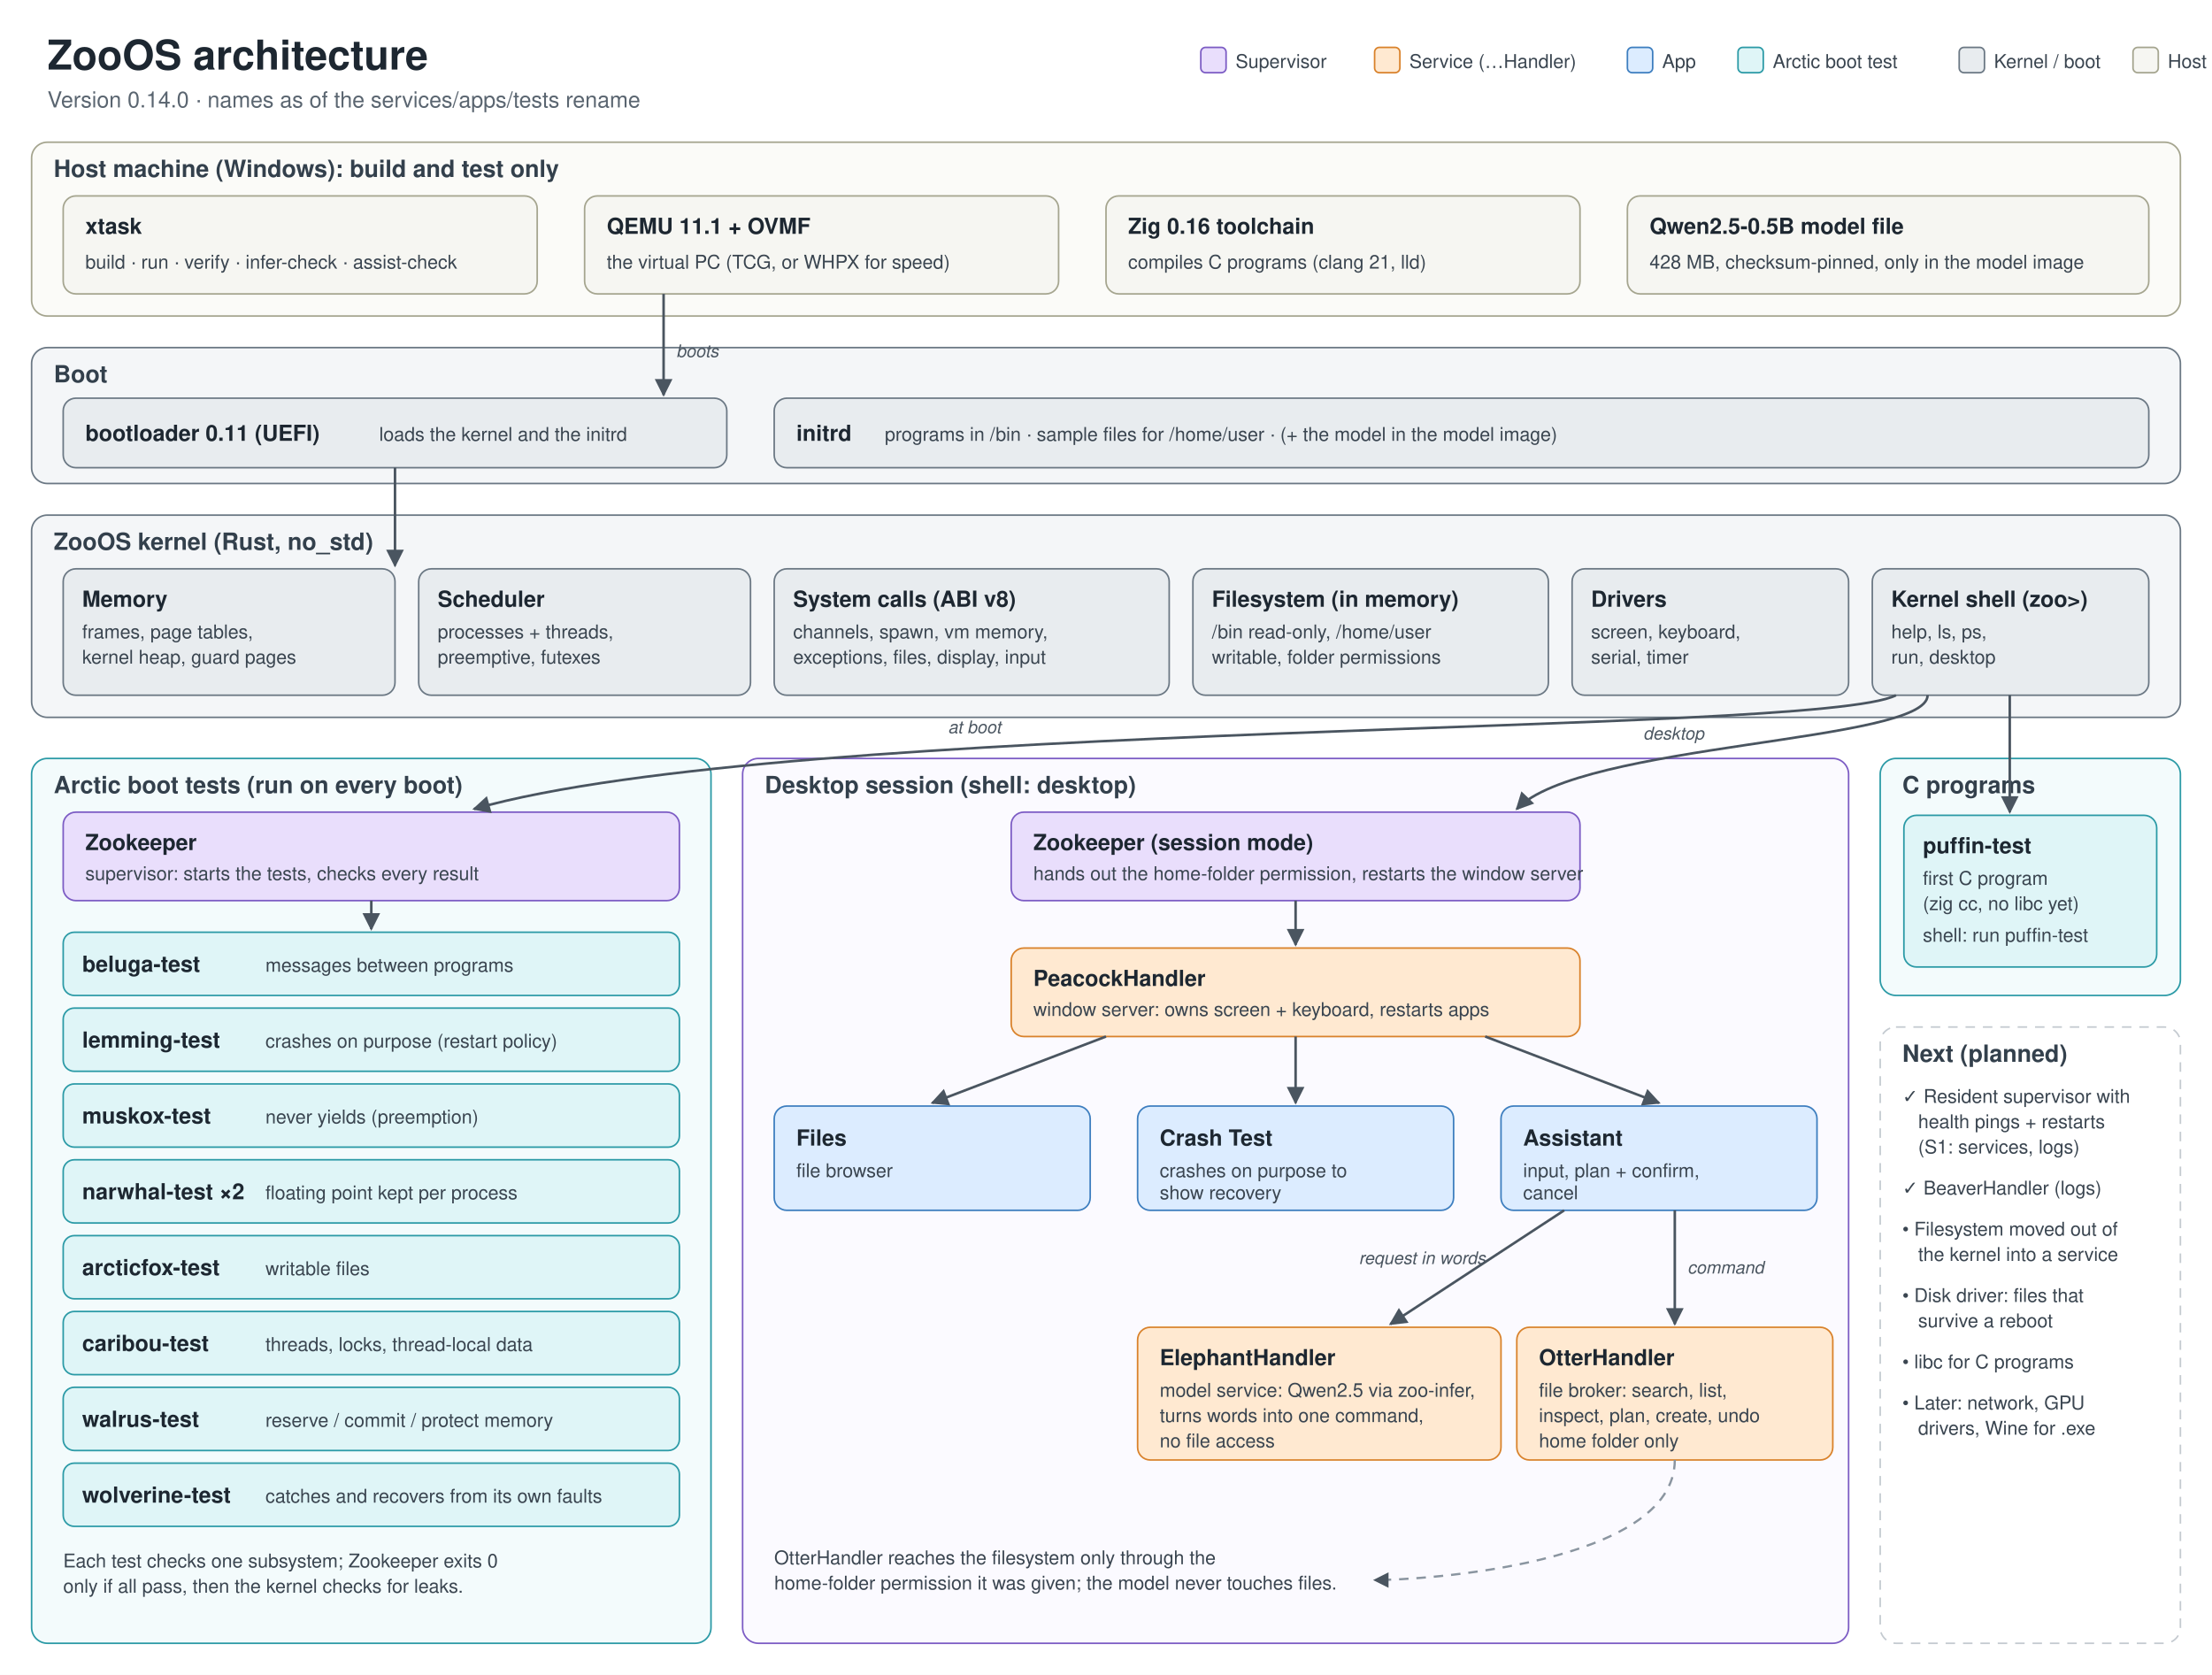
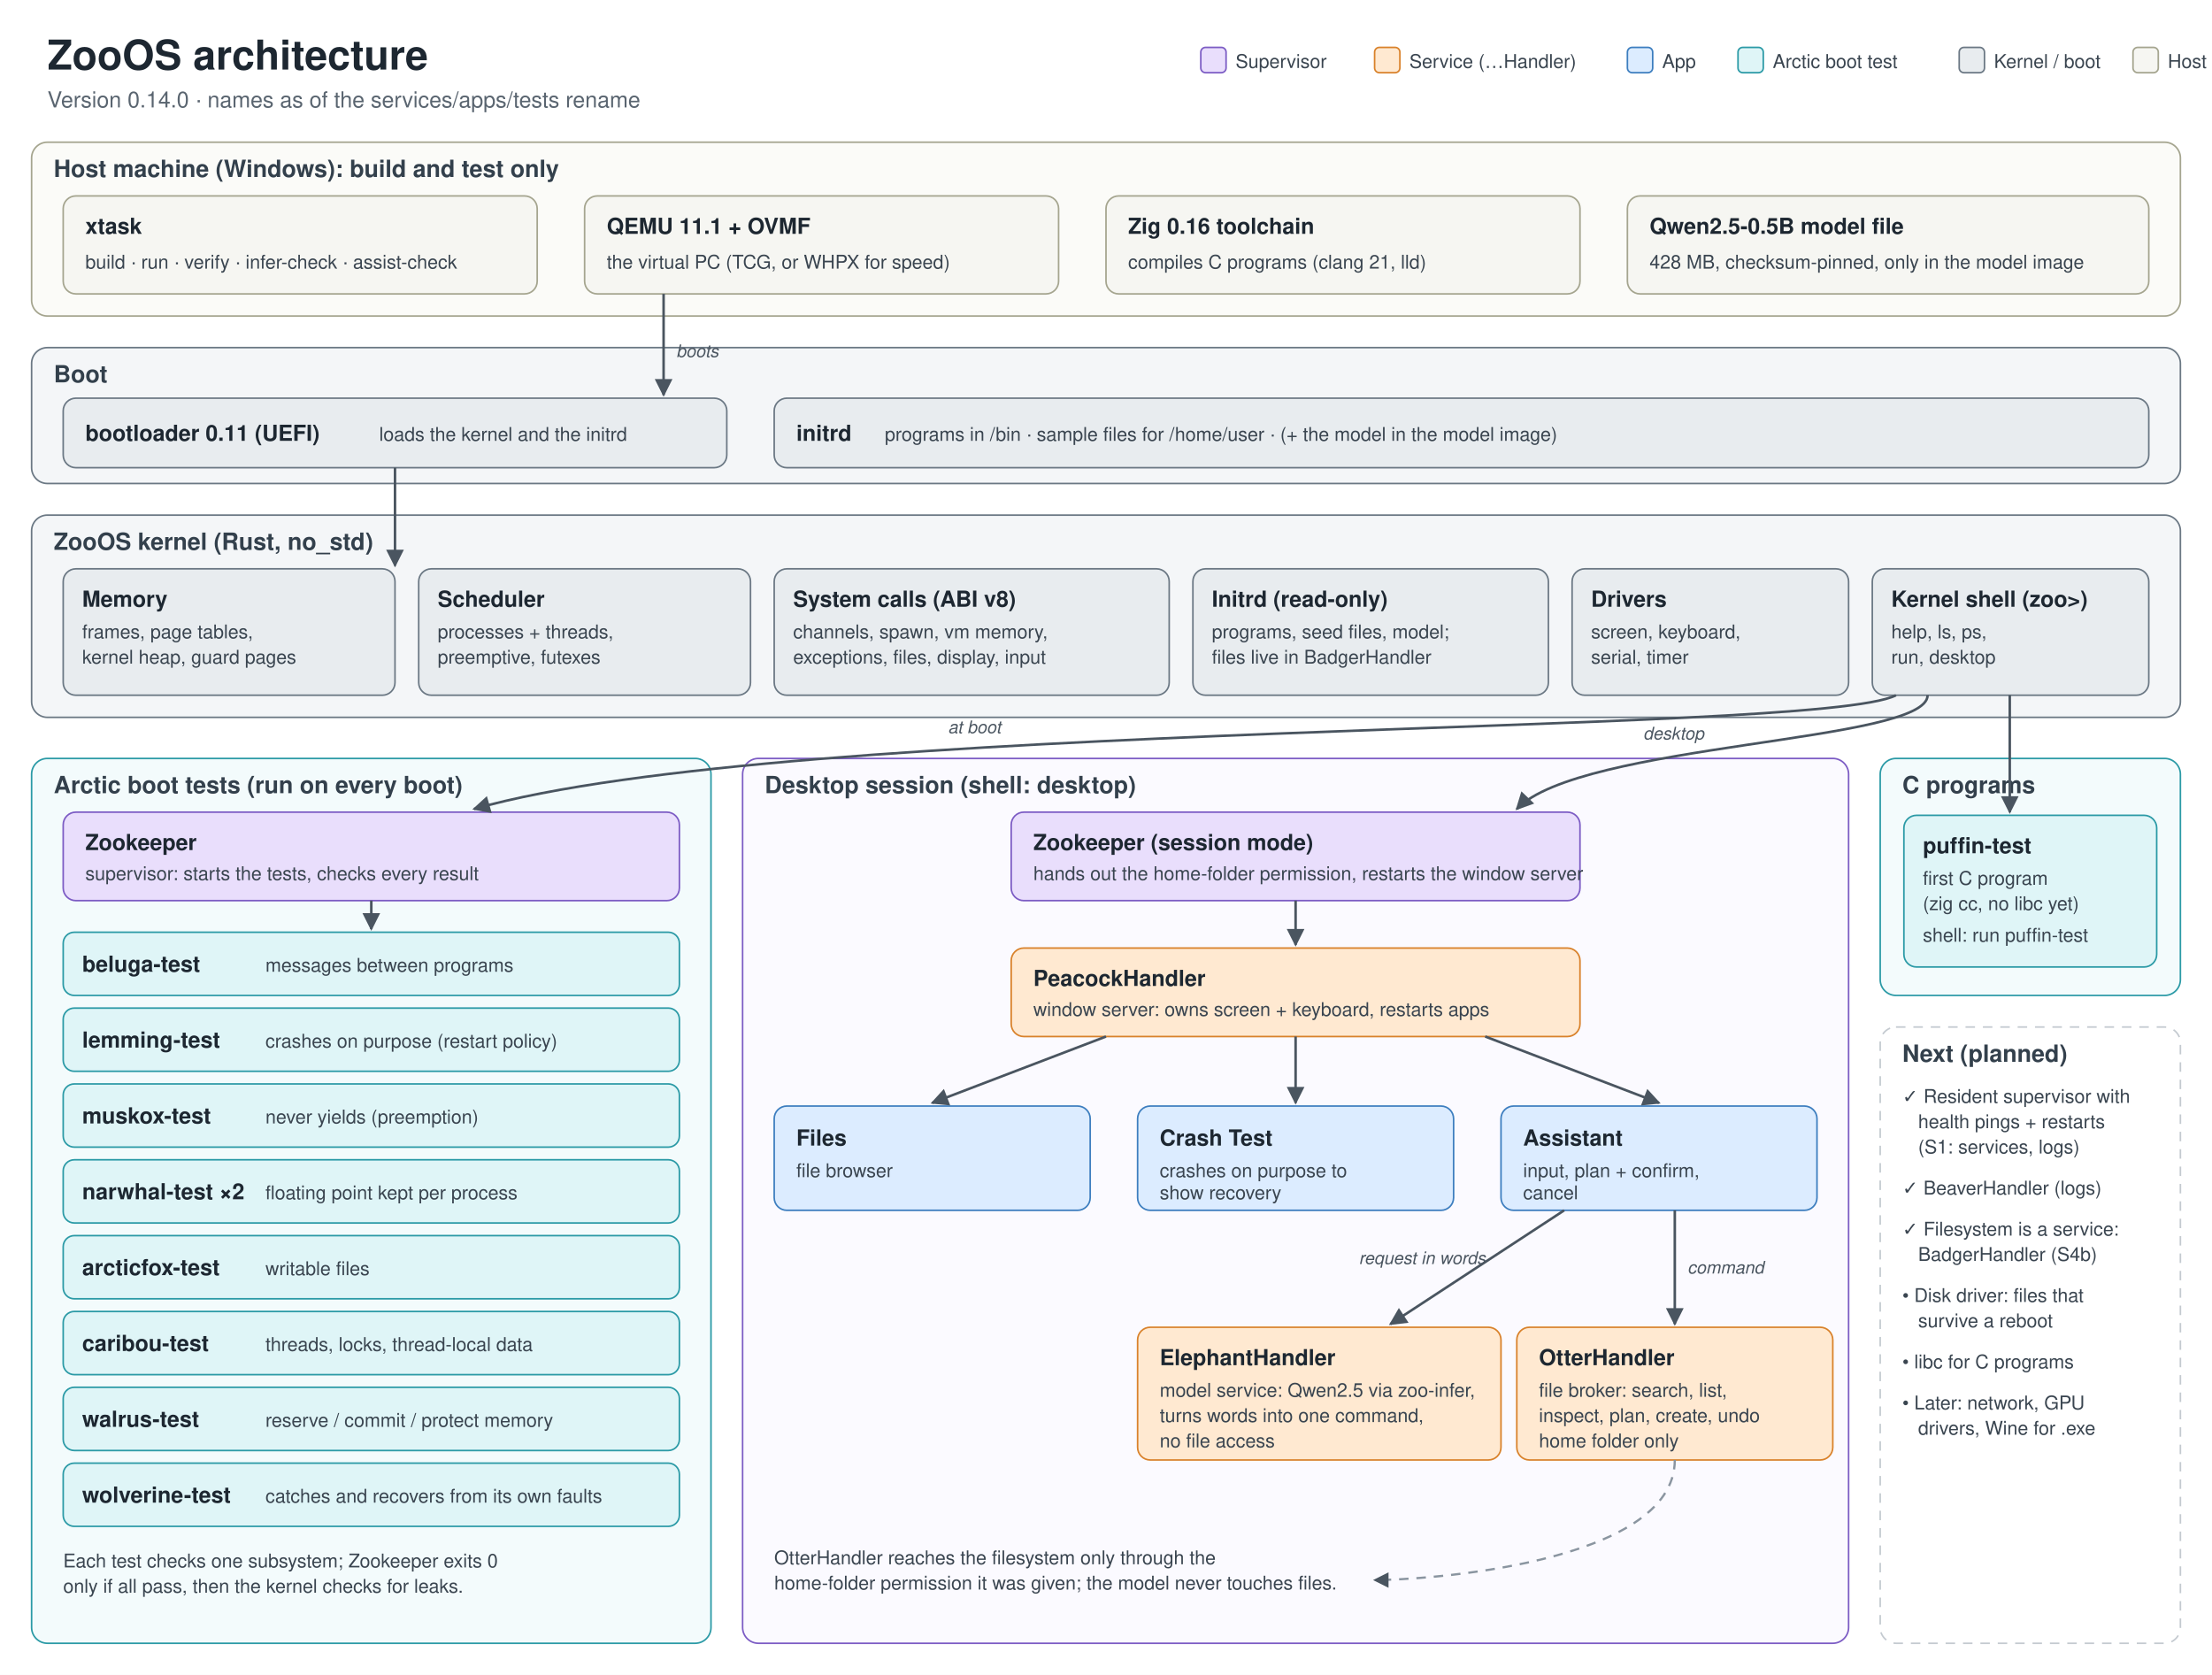
<svg xmlns="http://www.w3.org/2000/svg" width="1400" height="1060" viewBox="0 0 1400 1060" font-family="Segoe UI, Helvetica, Arial, sans-serif">
  <defs>
    <marker id="arrow" viewBox="0 0 10 10" refX="9" refY="5" markerWidth="7" markerHeight="7" orient="auto-start-reverse">
      <path d="M0,0 L10,5 L0,10 z" fill="#4a5560" />
    </marker>
    <style>
      .title { font-size: 26px; font-weight: 700; fill: #1d2731; }
      .sub { font-size: 14px; fill: #5a6570; }
      .group { font-size: 15px; font-weight: 700; fill: #33404c; }
      .name { font-size: 14px; font-weight: 700; fill: #1d2731; }
      .desc { font-size: 12px; fill: #3a4550; }
      .edge { stroke: #4a5560; stroke-width: 1.6; fill: none; marker-end: url(#arrow); }
      .dash { stroke: #8a95a0; stroke-width: 1.4; fill: none; stroke-dasharray: 6 5; marker-end: url(#arrow); }
      .lbl { font-size: 11px; fill: #4a5560; font-style: italic; }
    </style>
  </defs>
  <rect width="1400" height="1060" fill="#ffffff" />
  <text x="30" y="44" class="title">ZooOS architecture</text>
  <text x="30" y="68" class="sub">Version 0.14.0 · names as of the services/apps/tests rename</text>
  <g transform="translate(760,30)">
    <rect x="0" y="0" width="16" height="16" rx="3" fill="#e9defc" stroke="#7c5cc4" />
    <text x="22" y="13" class="desc">Supervisor</text>
    <rect x="110" y="0" width="16" height="16" rx="3" fill="#ffe9d1" stroke="#d9822b" />
    <text x="132" y="13" class="desc">Service (…Handler)</text>
    <rect x="270" y="0" width="16" height="16" rx="3" fill="#dcecff" stroke="#3d7ebf" />
    <text x="292" y="13" class="desc">App</text>
    <rect x="340" y="0" width="16" height="16" rx="3" fill="#dff5f7" stroke="#2b9aa6" />
    <text x="362" y="13" class="desc">Arctic boot test</text>
    <rect x="480" y="0" width="16" height="16" rx="3" fill="#e8ecef" stroke="#6b7884" />
    <text x="502" y="13" class="desc">Kernel / boot</text>
    <rect x="590" y="0" width="16" height="16" rx="3" fill="#f6f6f2" stroke="#a5a58f" />
    <text x="612" y="13" class="desc">Host</text>
  </g>
  <rect x="20" y="90" width="1360" height="110" rx="10" fill="#fbfbf8" stroke="#a5a58f" />
  <text x="34" y="112" class="group">Host machine (Windows): build and test only</text>
  <g>
    <rect x="40" y="124" width="300" height="62" rx="8" fill="#f6f6f2" stroke="#a5a58f" />
    <text x="54" y="148" class="name">xtask</text>
    <text x="54" y="170" class="desc">build · run · verify · infer-check · assist-check</text>
    <rect x="370" y="124" width="300" height="62" rx="8" fill="#f6f6f2" stroke="#a5a58f" />
    <text x="384" y="148" class="name">QEMU 11.1 + OVMF</text>
    <text x="384" y="170" class="desc">the virtual PC (TCG, or WHPX for speed)</text>
    <rect x="700" y="124" width="300" height="62" rx="8" fill="#f6f6f2" stroke="#a5a58f" />
    <text x="714" y="148" class="name">Zig 0.16 toolchain</text>
    <text x="714" y="170" class="desc">compiles C programs (clang 21, lld)</text>
    <rect x="1030" y="124" width="330" height="62" rx="8" fill="#f6f6f2" stroke="#a5a58f" />
    <text x="1044" y="148" class="name">Qwen2.5-0.5B model file</text>
    <text x="1044" y="170" class="desc">428 MB, checksum-pinned, only in the model image</text>
  </g>
  <rect x="20" y="220" width="1360" height="86" rx="10" fill="#f4f6f8" stroke="#6b7884" />
  <text x="34" y="242" class="group">Boot</text>
  <rect x="40" y="252" width="420" height="44" rx="8" fill="#e8ecef" stroke="#6b7884" />
  <text x="54" y="279" class="name">bootloader 0.11 (UEFI)</text>
  <text x="240" y="279" class="desc">loads the kernel and the initrd</text>
  <rect x="490" y="252" width="870" height="44" rx="8" fill="#e8ecef" stroke="#6b7884" />
  <text x="504" y="279" class="name">initrd</text>
  <text x="560" y="279" class="desc">programs in /bin · sample files for /home/user · (+ the model in the model image)</text>
  <path d="M420 186 L420 250" class="edge" />
  <text x="428" y="226" class="lbl">boots</text>
  <rect x="20" y="326" width="1360" height="128" rx="10" fill="#f4f6f8" stroke="#6b7884" />
  <text x="34" y="348" class="group">ZooOS kernel (Rust, no_std)</text>
  <g>
    <rect x="40" y="360" width="210" height="80" rx="8" fill="#e8ecef" stroke="#6b7884" />
    <text x="52" y="384" class="name">Memory</text>
    <text x="52" y="404" class="desc">frames, page tables,</text>
    <text x="52" y="420" class="desc">kernel heap, guard pages</text>
    <rect x="265" y="360" width="210" height="80" rx="8" fill="#e8ecef" stroke="#6b7884" />
    <text x="277" y="384" class="name">Scheduler</text>
    <text x="277" y="404" class="desc">processes + threads,</text>
    <text x="277" y="420" class="desc">preemptive, futexes</text>
    <rect x="490" y="360" width="250" height="80" rx="8" fill="#e8ecef" stroke="#6b7884" />
    <text x="502" y="384" class="name">System calls (ABI v8)</text>
    <text x="502" y="404" class="desc">channels, spawn, vm memory,</text>
    <text x="502" y="420" class="desc">exceptions, files, display, input</text>
    <rect x="755" y="360" width="225" height="80" rx="8" fill="#e8ecef" stroke="#6b7884" />
-     <text x="767" y="384" class="name">Filesystem (in memory)</text>
-     <text x="767" y="404" class="desc">/bin read-only, /home/user</text>
-     <text x="767" y="420" class="desc">writable, folder permissions</text>
+     <text x="767" y="384" class="name">Initrd (read-only)</text>
+     <text x="767" y="404" class="desc">programs, seed files, model;</text>
+     <text x="767" y="420" class="desc">files live in BadgerHandler</text>
    <rect x="995" y="360" width="175" height="80" rx="8" fill="#e8ecef" stroke="#6b7884" />
    <text x="1007" y="384" class="name">Drivers</text>
    <text x="1007" y="404" class="desc">screen, keyboard,</text>
    <text x="1007" y="420" class="desc">serial, timer</text>
    <rect x="1185" y="360" width="175" height="80" rx="8" fill="#e8ecef" stroke="#6b7884" />
    <text x="1197" y="384" class="name">Kernel shell (zoo&gt;)</text>
    <text x="1197" y="404" class="desc">help, ls, ps,</text>
    <text x="1197" y="420" class="desc">run, desktop</text>
  </g>
  <path d="M250 296 L250 358" class="edge" />
  <rect x="20" y="480" width="430" height="560" rx="10" fill="#f3fbfc" stroke="#2b9aa6" />
  <text x="34" y="502" class="group">Arctic boot tests (run on every boot)</text>
  <rect x="40" y="514" width="390" height="56" rx="8" fill="#e9defc" stroke="#7c5cc4" />
  <text x="54" y="538" class="name">Zookeeper</text>
  <text x="54" y="557" class="desc">supervisor: starts the tests, checks every result</text>
  <g>
    <rect x="40" y="590" width="390" height="40" rx="7" fill="#dff5f7" stroke="#2b9aa6" />
    <text x="52" y="615" class="name">beluga-test</text>
    <text x="168" y="615" class="desc">messages between programs</text>
    <rect x="40" y="638" width="390" height="40" rx="7" fill="#dff5f7" stroke="#2b9aa6" />
    <text x="52" y="663" class="name">lemming-test</text>
    <text x="168" y="663" class="desc">crashes on purpose (restart policy)</text>
    <rect x="40" y="686" width="390" height="40" rx="7" fill="#dff5f7" stroke="#2b9aa6" />
    <text x="52" y="711" class="name">muskox-test</text>
    <text x="168" y="711" class="desc">never yields (preemption)</text>
    <rect x="40" y="734" width="390" height="40" rx="7" fill="#dff5f7" stroke="#2b9aa6" />
    <text x="52" y="759" class="name">narwhal-test ×2</text>
    <text x="168" y="759" class="desc">floating point kept per process</text>
    <rect x="40" y="782" width="390" height="40" rx="7" fill="#dff5f7" stroke="#2b9aa6" />
    <text x="52" y="807" class="name">arcticfox-test</text>
    <text x="168" y="807" class="desc">writable files</text>
    <rect x="40" y="830" width="390" height="40" rx="7" fill="#dff5f7" stroke="#2b9aa6" />
    <text x="52" y="855" class="name">caribou-test</text>
    <text x="168" y="855" class="desc">threads, locks, thread-local data</text>
    <rect x="40" y="878" width="390" height="40" rx="7" fill="#dff5f7" stroke="#2b9aa6" />
    <text x="52" y="903" class="name">walrus-test</text>
    <text x="168" y="903" class="desc">reserve / commit / protect memory</text>
    <rect x="40" y="926" width="390" height="40" rx="7" fill="#dff5f7" stroke="#2b9aa6" />
    <text x="52" y="951" class="name">wolverine-test</text>
    <text x="168" y="951" class="desc">catches and recovers from its own faults</text>
    <text x="40" y="992" class="desc">Each test checks one subsystem; Zookeeper exits 0</text>
    <text x="40" y="1008" class="desc">only if all pass, then the kernel checks for leaks.</text>
  </g>
  <path d="M235 570 L235 588" class="edge" />
  <rect x="470" y="480" width="700" height="560" rx="10" fill="#fbfaff" stroke="#7c5cc4" />
  <text x="484" y="502" class="group">Desktop session (shell: desktop)</text>
  <rect x="640" y="514" width="360" height="56" rx="8" fill="#e9defc" stroke="#7c5cc4" />
  <text x="654" y="538" class="name">Zookeeper (session mode)</text>
  <text x="654" y="557" class="desc">hands out the home-folder permission, restarts the window server</text>
  <rect x="640" y="600" width="360" height="56" rx="8" fill="#ffe9d1" stroke="#d9822b" />
  <text x="654" y="624" class="name">PeacockHandler</text>
  <text x="654" y="643" class="desc">window server: owns screen + keyboard, restarts apps</text>
  <path d="M820 570 L820 598" class="edge" />
  <rect x="490" y="700" width="200" height="66" rx="8" fill="#dcecff" stroke="#3d7ebf" />
  <text x="504" y="725" class="name">Files</text>
  <text x="504" y="745" class="desc">file browser</text>
  <rect x="720" y="700" width="200" height="66" rx="8" fill="#dcecff" stroke="#3d7ebf" />
  <text x="734" y="725" class="name">Crash Test</text>
  <text x="734" y="745" class="desc">crashes on purpose to</text>
  <text x="734" y="759" class="desc">show recovery</text>
  <rect x="950" y="700" width="200" height="66" rx="8" fill="#dcecff" stroke="#3d7ebf" />
  <text x="964" y="725" class="name">Assistant</text>
  <text x="964" y="745" class="desc">input, plan + confirm,</text>
  <text x="964" y="759" class="desc">cancel</text>
  <path d="M700 656 L590 698" class="edge" />
  <path d="M820 656 L820 698" class="edge" />
  <path d="M940 656 L1050 698" class="edge" />
  <rect x="720" y="840" width="230" height="84" rx="8" fill="#ffe9d1" stroke="#d9822b" />
  <text x="734" y="864" class="name">ElephantHandler</text>
  <text x="734" y="884" class="desc">model service: Qwen2.5 via zoo-infer,</text>
  <text x="734" y="900" class="desc">turns words into one command,</text>
  <text x="734" y="916" class="desc">no file access</text>
  <rect x="960" y="840" width="200" height="84" rx="8" fill="#ffe9d1" stroke="#d9822b" />
  <text x="974" y="864" class="name">OtterHandler</text>
  <text x="974" y="884" class="desc">file broker: search, list,</text>
  <text x="974" y="900" class="desc">inspect, plan, create, undo</text>
  <text x="974" y="916" class="desc">home folder only</text>
  <path d="M990 766 L880 838" class="edge" />
  <text x="860" y="800" class="lbl">request in words</text>
  <path d="M1060 766 L1060 838" class="edge" />
  <text x="1068" y="806" class="lbl">command</text>
  <path d="M1060 924 C1060 990 900 1000 870 1000 L870 1000" class="dash" />
  <text x="490" y="990" class="desc">OtterHandler reaches the filesystem only through the</text>
  <text x="490" y="1006" class="desc">home-folder permission it was given; the model never touches files.</text>
  <rect x="1190" y="480" width="190" height="150" rx="10" fill="#f3fbfc" stroke="#2b9aa6" />
  <text x="1204" y="502" class="group">C programs</text>
  <rect x="1205" y="516" width="160" height="96" rx="8" fill="#dff5f7" stroke="#2b9aa6" />
  <text x="1217" y="540" class="name">puffin-test</text>
  <text x="1217" y="560" class="desc">first C program</text>
  <text x="1217" y="576" class="desc">(zig cc, no libc yet)</text>
  <text x="1217" y="596" class="desc">shell: run puffin-test</text>
  <path d="M1272 440 L1272 514" class="edge" />
  <path d="M1220 440 C1220 470 1000 470 960 512" class="edge" />
  <text x="1040" y="468" class="lbl">desktop</text>
  <path d="M1200 440 C1150 466 500 455 300 512" class="edge" />
  <text x="600" y="464" class="lbl">at boot</text>
  <rect x="1190" y="650" width="190" height="390" rx="10" fill="#ffffff" stroke="#c4cad0" stroke-dasharray="6 5" />
  <text x="1204" y="672" class="group">Next (planned)</text>
  <text x="1204" y="698" class="desc">✓ Resident supervisor with</text>
  <text x="1214" y="714" class="desc">health pings + restarts</text>
  <text x="1214" y="730" class="desc">(S1: services, logs)</text>
  <text x="1204" y="756" class="desc">✓ BeaverHandler (logs)</text>
-   <text x="1204" y="782" class="desc">• Filesystem moved out of</text>
-   <text x="1214" y="798" class="desc">the kernel into a service</text>
+   <text x="1204" y="782" class="desc">✓ Filesystem is a service:</text>
+   <text x="1214" y="798" class="desc">BadgerHandler (S4b)</text>
  <text x="1204" y="824" class="desc">• Disk driver: files that</text>
  <text x="1214" y="840" class="desc">survive a reboot</text>
  <text x="1204" y="866" class="desc">• libc for C programs</text>
  <text x="1204" y="892" class="desc">• Later: network, GPU</text>
  <text x="1214" y="908" class="desc">drivers, Wine for .exe</text>
</svg>
